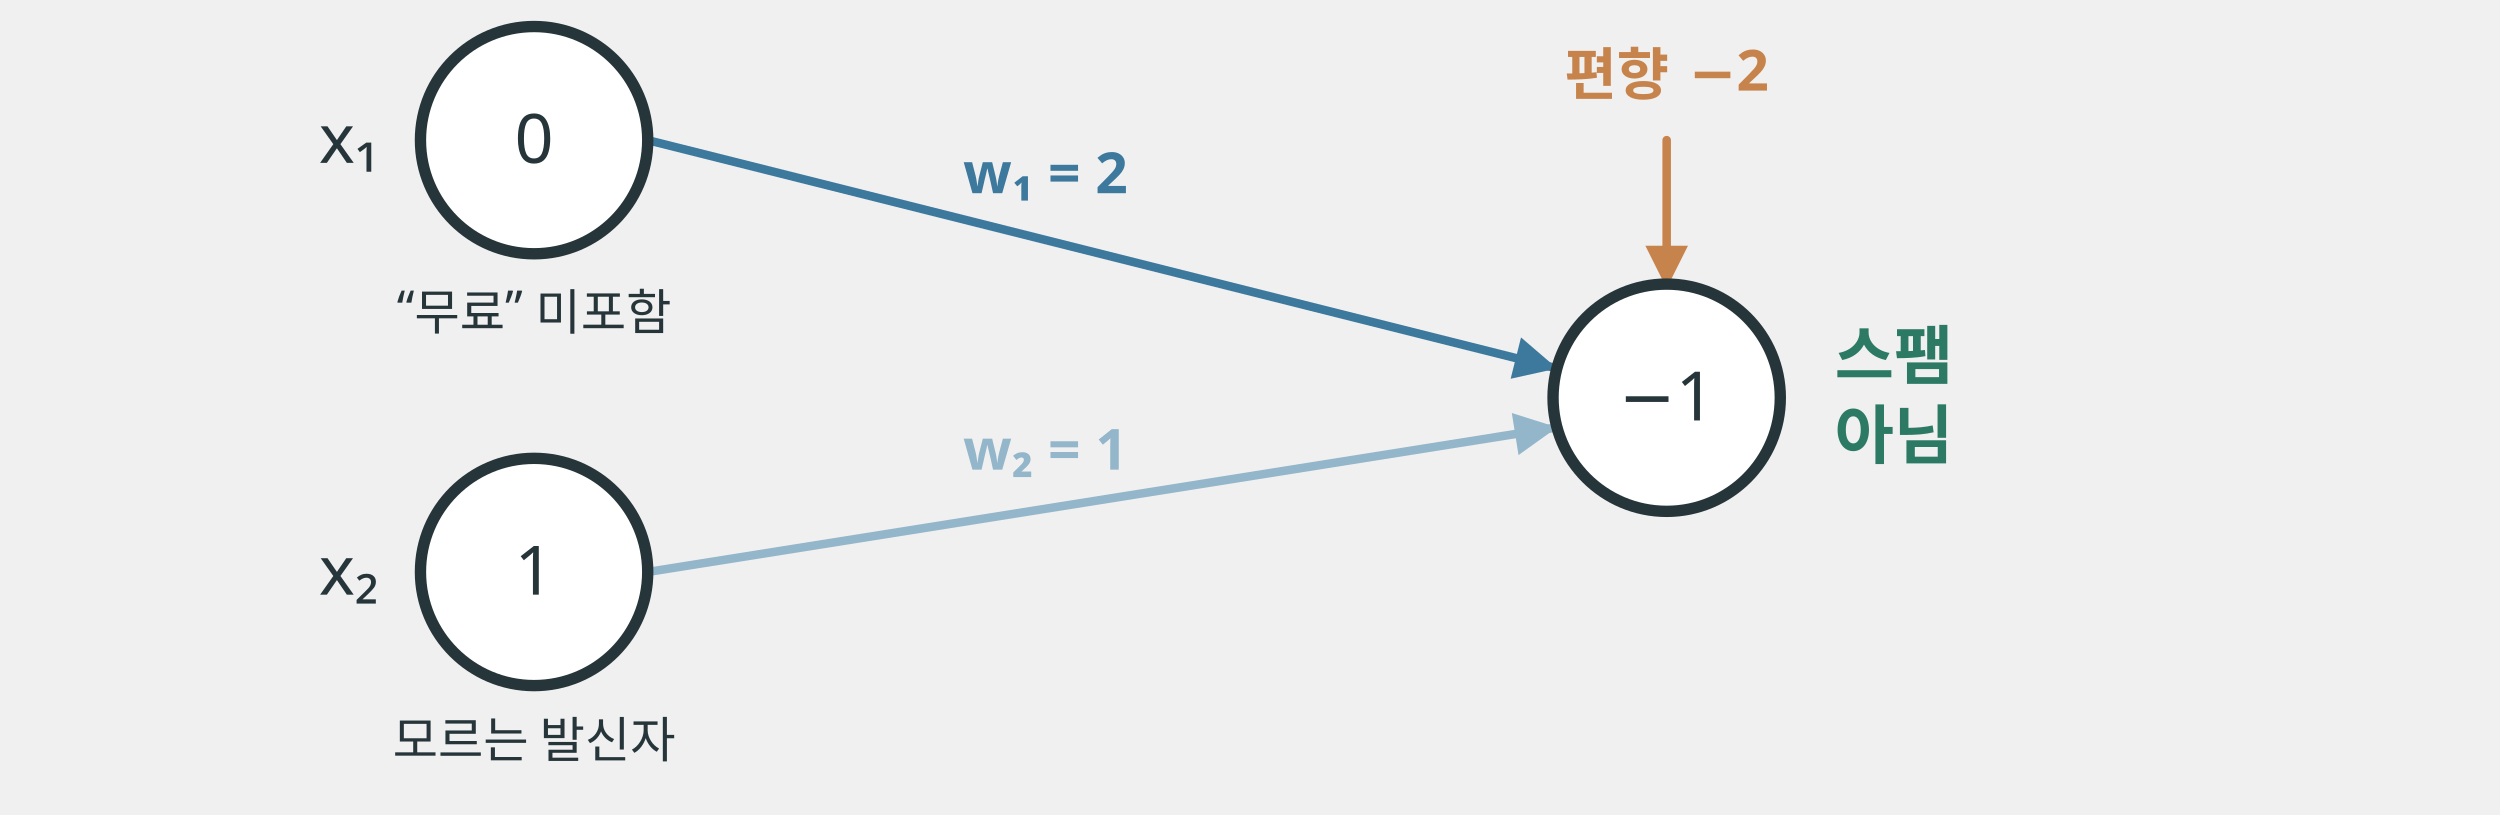
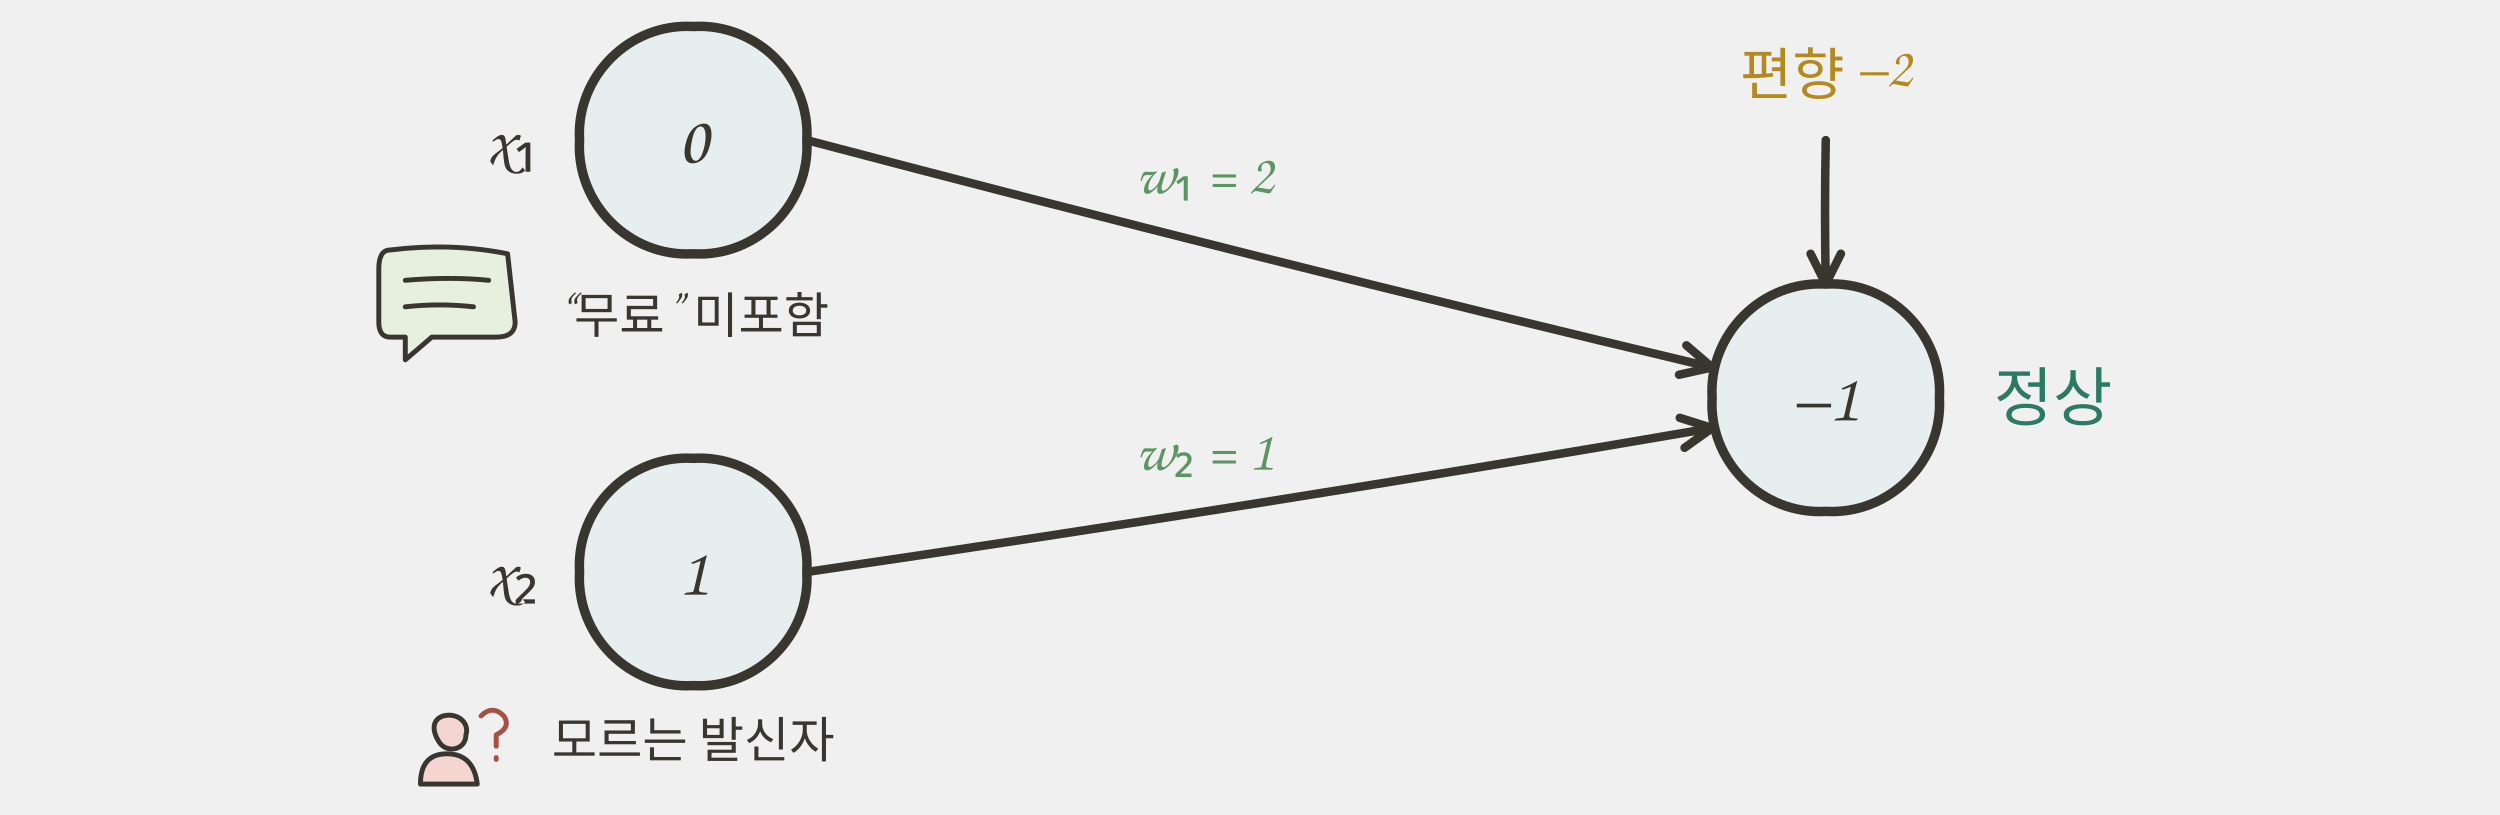
<svg xmlns="http://www.w3.org/2000/svg" width="660" height="215" viewBox="0 45 660 215" role="img" aria-labelledby="title desc">
-   <defs>
-     <marker id="arrow" markerWidth="5" markerHeight="5" refX="4.5" refY="2.5" orient="auto">
-       <path d="M0,0 L5,2.5 L0,5 Z" fill="context-stroke" />
-     </marker>
-   </defs>
-   <g fill="none" stroke-linecap="round" marker-end="url(#arrow)">
-     <line x1="171" y1="82" x2="410" y2="142" stroke="#3d789d" stroke-width="2.25" />
-     <line x1="171" y1="196" x2="410" y2="158" stroke="#93b6ca" stroke-width="2.25" />
-     <line x1="440" y1="82" x2="440" y2="120" stroke="#c7834c" stroke-width="2.25" />
-   </g>
-   <g fill="#ffffff" stroke="#26353a" stroke-width="3">
-     <circle cx="141" cy="82" r="30" />
-     <circle cx="141" cy="196" r="30" />
-     <circle cx="440" cy="150" r="30" />
-   </g>
-   <g fill="#26353a" font-family="system-ui, sans-serif" text-anchor="middle">
-     <text x="141" y="88" font-size="18">0</text>
-     <text x="141" y="202" font-size="18">1</text>
-     <text x="440" y="156" font-size="18">−1</text>
-     <text x="500" y="145" fill="#2c7a64" font-size="17" font-weight="700">스팸</text>
-     <text x="500" y="166" fill="#2c7a64" font-size="17" font-weight="700">아님</text>
-   </g>
-   <g fill="#26353a" font-family="system-ui, sans-serif">
-     <text x="100" y="88" font-size="18" text-anchor="end">x₁</text>
-     <text x="141" y="131" font-size="13" text-anchor="middle">“무료” 미포함</text>
-     <text x="100" y="202" font-size="18" text-anchor="end">x₂</text>
-     <text x="141" y="245" font-size="13" text-anchor="middle">모르는 발신자</text>
-   </g>
-   <g font-family="system-ui, sans-serif" font-size="15" font-weight="700" text-anchor="middle">
-     <text x="276" y="96" fill="#3d789d">w₁ = 2</text>
-     <text x="276" y="169" fill="#93b6ca">w₂ = 1</text>
-     <text x="440" y="70" fill="#c7834c">편향 −2</text>
+   <g transform="translate(42 0)">
+     <g fill="none" stroke-linecap="round">
+       <path stroke="#393630" stroke-width="2.25" d="M171 82 Q290.135 113.455 410 142 M403.21 136.17 L410 142 L401.27 143.93" stroke-linecap="round" stroke-linejoin="round" />
+       <path stroke="#393630" stroke-width="2.25" d="M171 196 Q290.736 178.481 410 158 M401.47 155.31 L410 158 L402.73 163.21" stroke-linecap="round" stroke-linejoin="round" />
+       <path stroke="#393630" stroke-width="2.25" d="M440 82 Q439.62 101 440 120 M444.00 112.00 L440 120 L436.00 112.00" stroke-linecap="round" stroke-linejoin="round" />
+     </g>
+     <g fill="#e7eef0" stroke="#393630" stroke-width="2.5">
+       <path d="M141 52 C157.8 51 172 65.2 171 82 C172 98.8 157.8 113 141 112 C124.2 113 110 98.8 111 82 C110 65.2 124.2 51 141 52 Z" stroke-linecap="round" stroke-linejoin="round" />
+       <path d="M141 166 C157.8 165 172 179.2 171 196 C172 212.8 157.8 227 141 226 C124.2 227 110 212.8 111 196 C110 179.2 124.2 165 141 166 Z" stroke-linecap="round" stroke-linejoin="round" />
+       <path d="M440 120 C456.8 119 471 133.2 470 150 C471 166.8 456.8 181 440 180 C423.2 181 409 166.8 410 150 C409 133.2 423.2 119 440 120 Z" stroke-linecap="round" stroke-linejoin="round" />
+     </g>
+     <g fill="#393630" font-family="Chalkboard SE, Segoe Print, Apple SD Gothic Neo, Noto Sans KR, Malgun Gothic, cursive" text-anchor="middle">
+       <text x="141" y="88" font-size="18">0</text>
+       <text x="141" y="202" font-size="18">1</text>
+       <text x="440" y="156" font-size="18">−1</text>
+       <text x="500" y="156" fill="#2c7a64" font-size="17" font-weight="400">정상</text>
+     </g>
+     <g stroke="#393630" stroke-width="1.3" stroke-linecap="round" stroke-linejoin="round">
+       <path d="M61 111 Q77 109 92 112 L94 130 Q94 134 89 134 L72 134 L65 140 L65 134 L61 134 Q58 134 58 130 L58 116 Q58 111 61 111 Z" fill="#e7efdf" />
+       <path d="M65 119 Q77 118 87 119 M65 126 Q74 125 83 126" fill="none" />
+       <path d="M75 234 C79 233 82 236 81 239 C81 243 76 244 74 241 C72 238 72 235 75 234 Z" fill="#f5d5cf" />
+       <path d="M69 252 Q69 244 76 244 Q83 244 84 252 Z" fill="#f5d5cf" />
+       <path d="M85 234 Q88 231 91 234 Q93 237 89 239 L89 242 M89 245 L89 245.5" fill="none" stroke="#a65043" />
+     </g>
+     <g fill="#393630" font-family="Chalkboard SE, Segoe Print, Apple SD Gothic Neo, Noto Sans KR, Malgun Gothic, cursive">
+       <text x="100" y="88" font-size="18" text-anchor="end">x₁</text>
+       <text x="141" y="131" font-size="13" text-anchor="middle">“무료” 미포함</text>
+       <text x="100" y="202" font-size="18" text-anchor="end">x₂</text>
+       <text x="141" y="245" font-size="13" text-anchor="middle">모르는 발신자</text>
+     </g>
+     <g font-family="Chalkboard SE, Segoe Print, Apple SD Gothic Neo, Noto Sans KR, Malgun Gothic, cursive" font-size="15" font-weight="400" text-anchor="middle">
+       <text x="276" y="96" fill="#5b9564">w₁ = 2</text>
+       <text x="276" y="169" fill="#5b9564">w₂ = 1</text>
+       <text x="440" y="70" fill="#b28a20">편향 −2</text>
+     </g>
  </g>
</svg>
